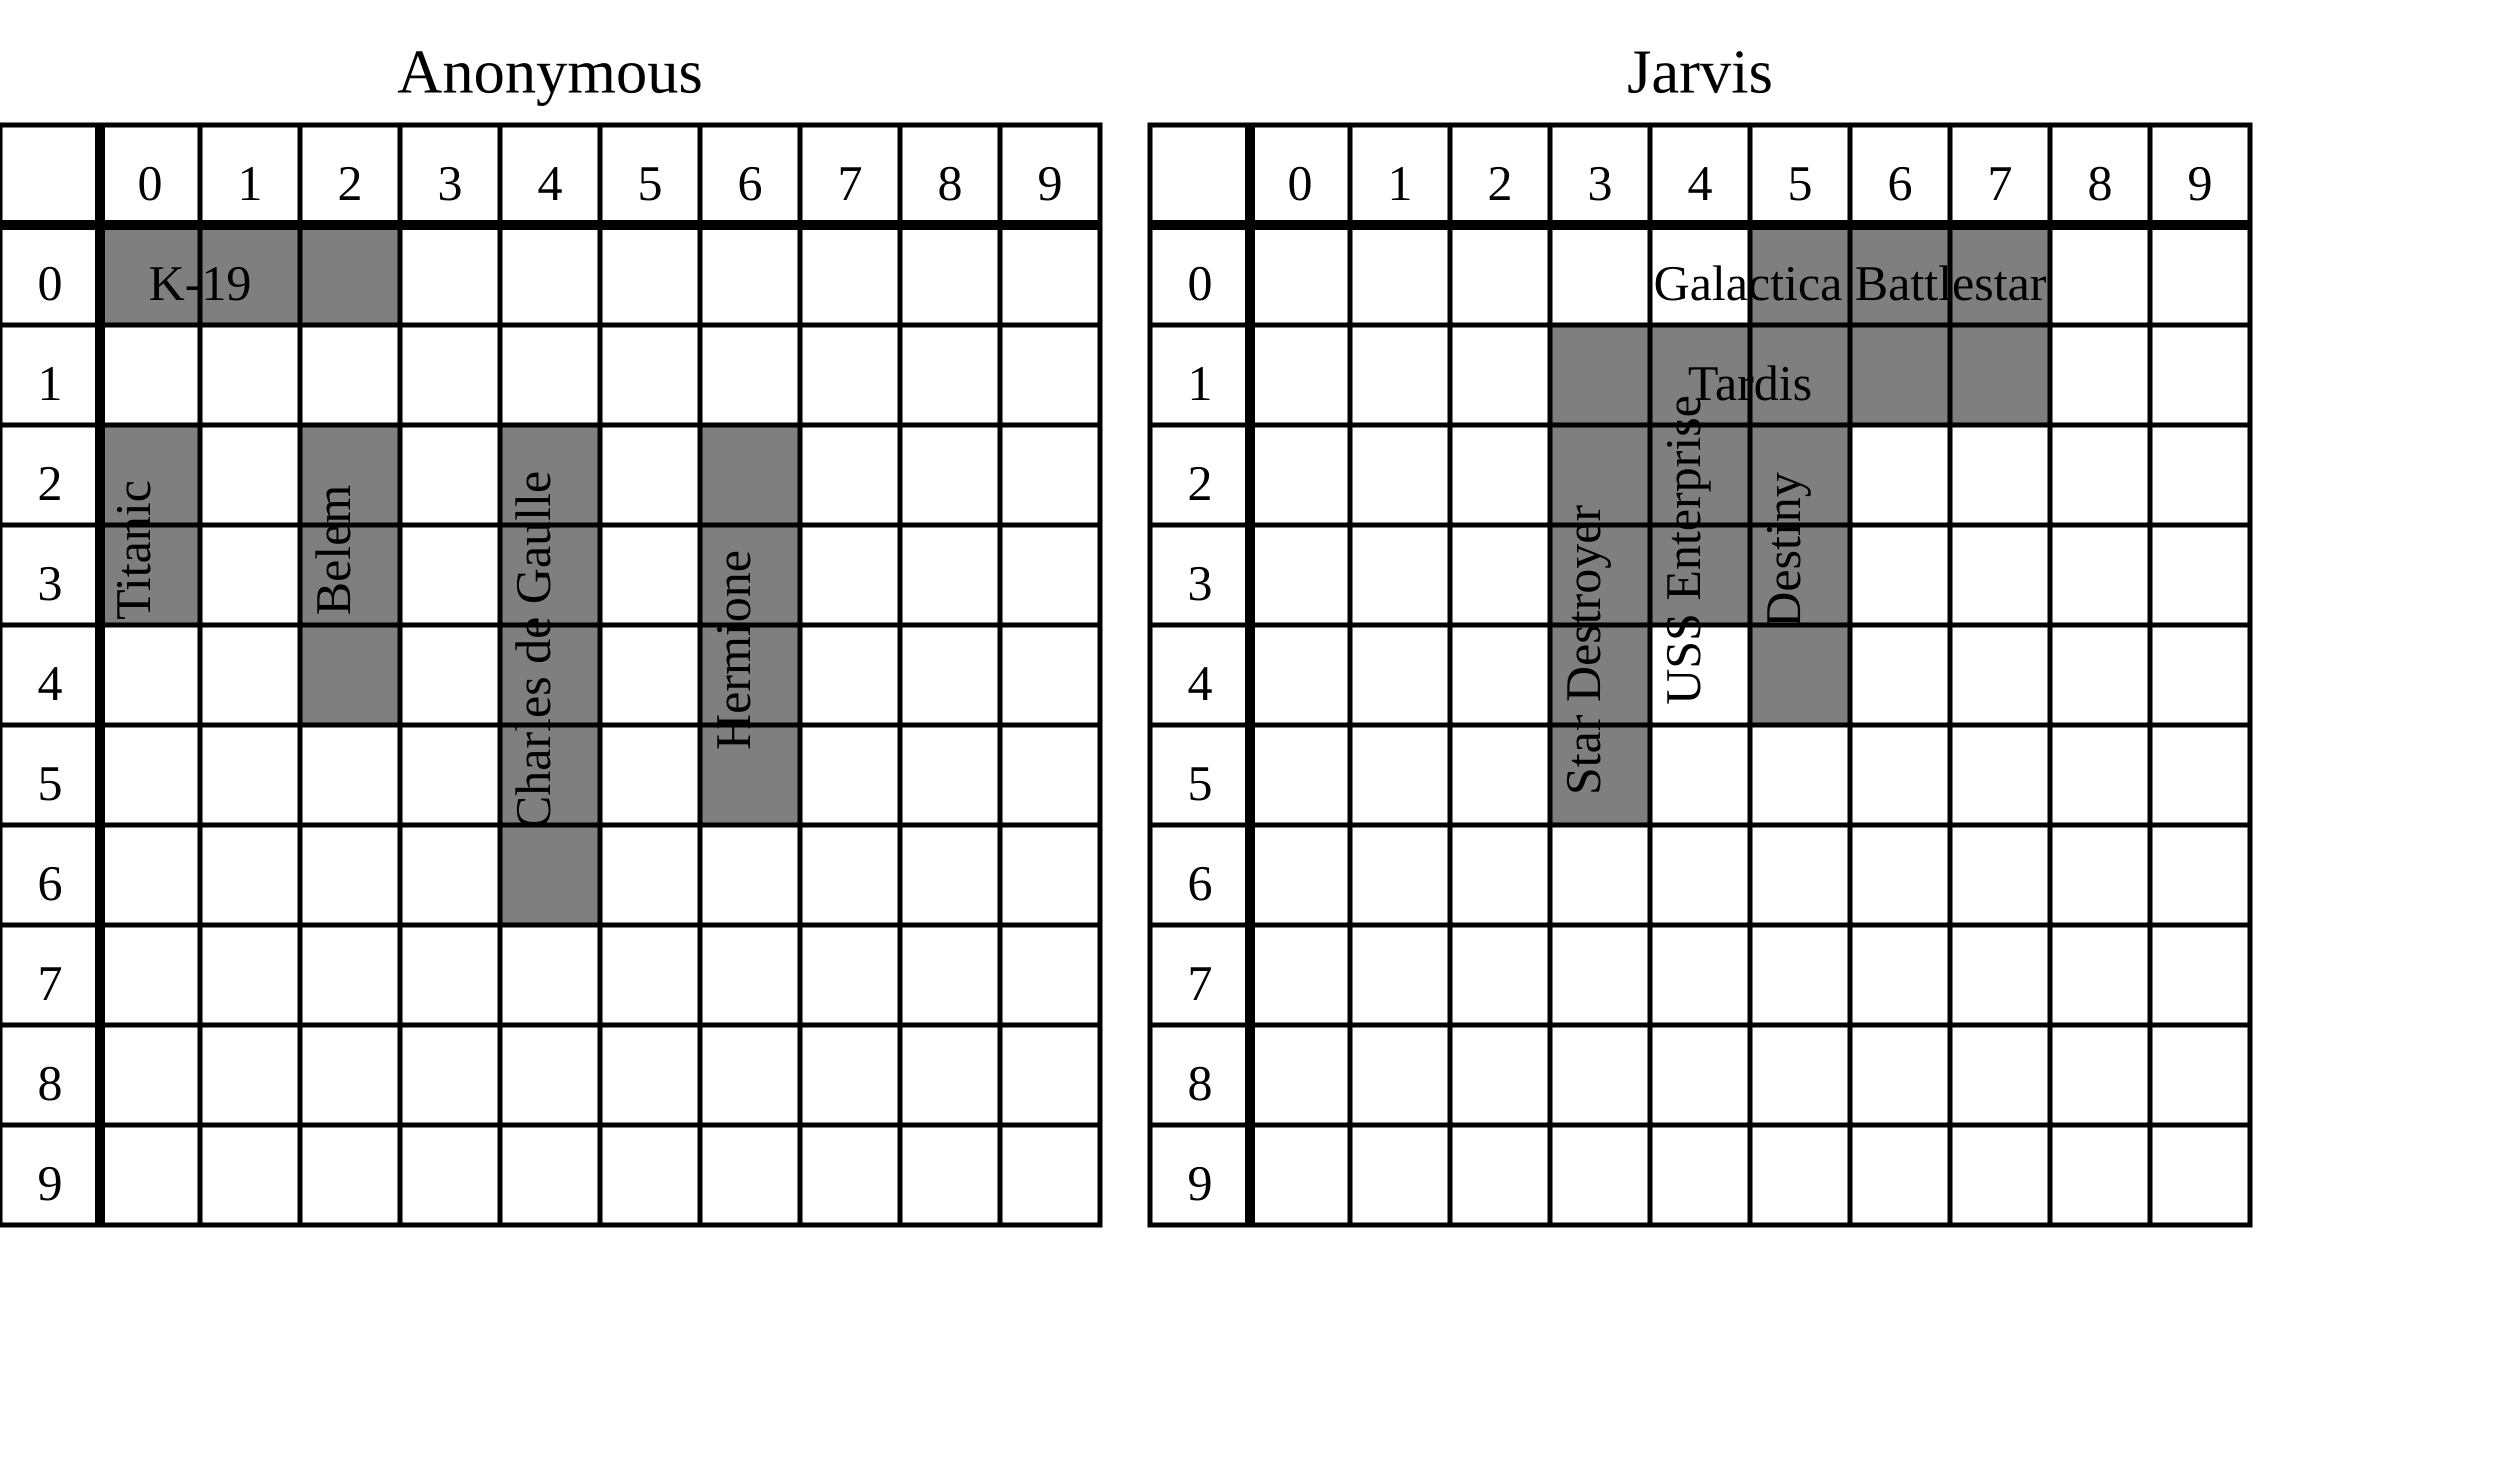
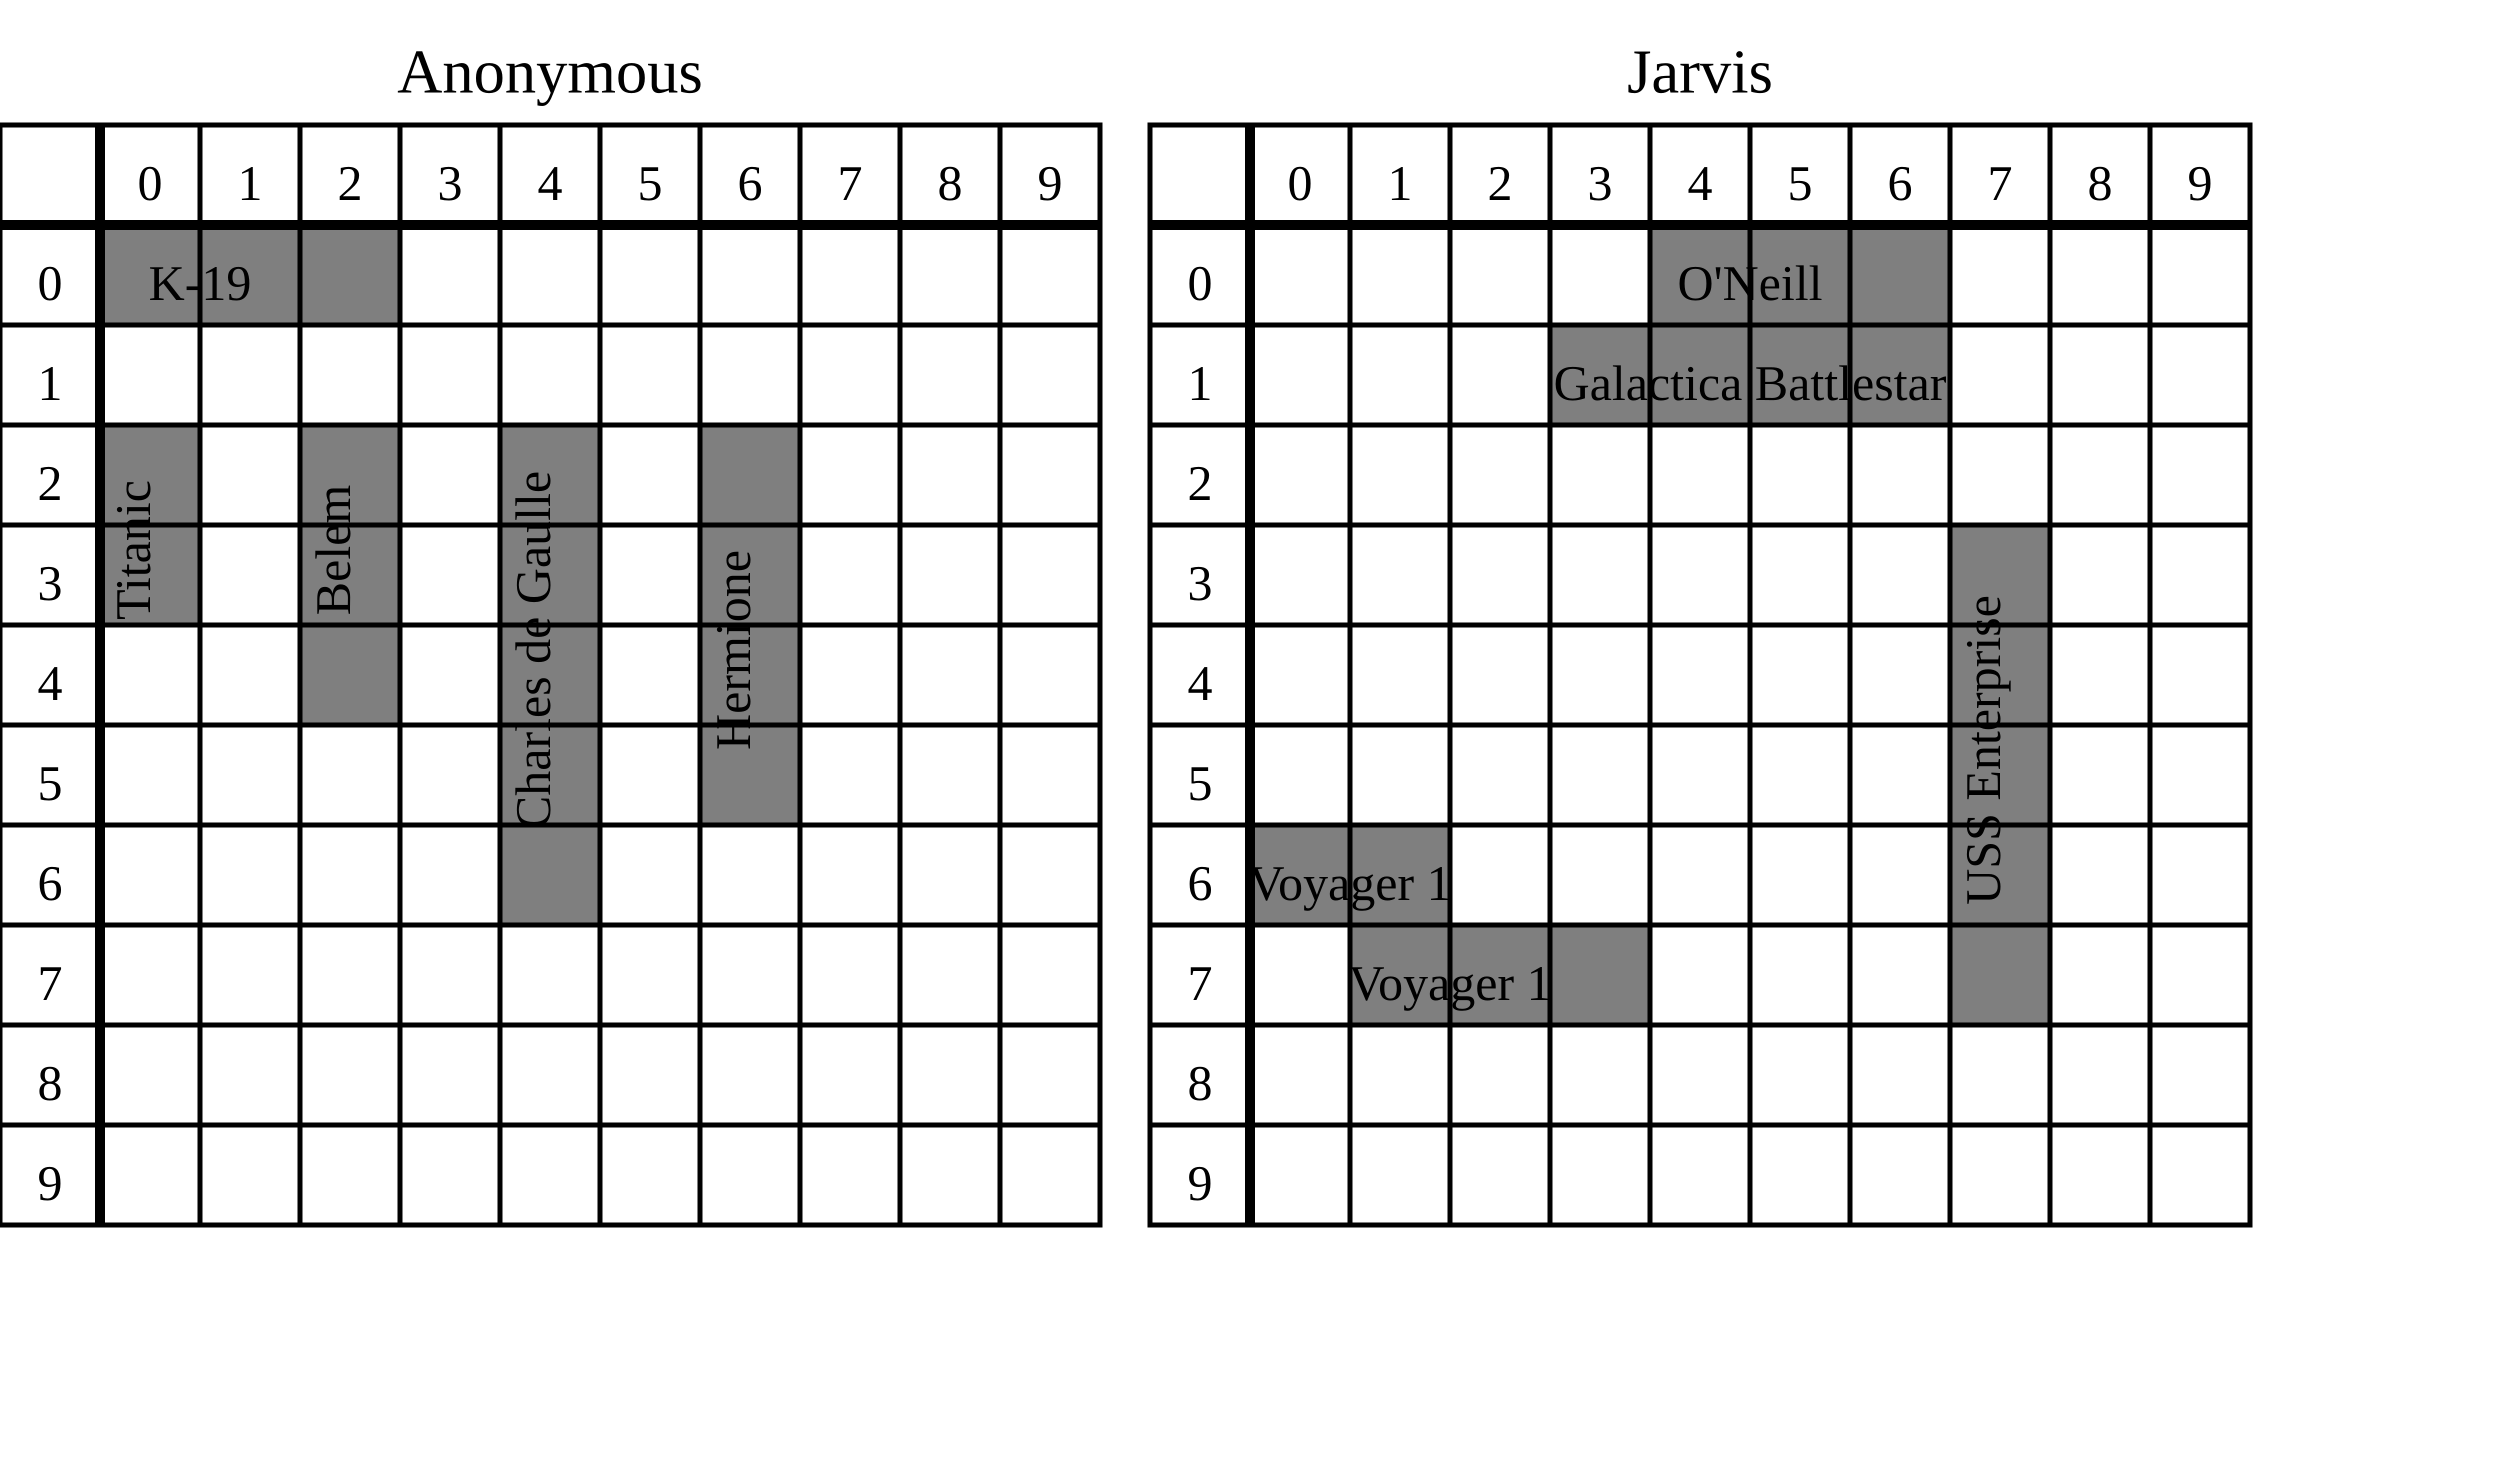
<svg xmlns="http://www.w3.org/2000/svg" version="1.1" width="1000" height="590">
  <defs>
    <symbol id="fire">
      <g transform="scale(40, 40)">
        <g transform="matrix(0.00220524,0,0,0.00220663,-0.03301685,-0.03549806)" id="g3381">
          <g id="g3">
            <linearGradient id="SVGID_1_" y2="16.456" gradientUnits="userSpaceOnUse" x2="230.93" y1="16.456" x1="229.97">
              <stop style="stop-color:#6D0000" offset="0" id="stop6" />
              <stop style="stop-color:#ED1C24" offset="1" id="stop8" />
            </linearGradient>
            <path style="fill:url(#SVGID_1_)" d="m 230.23,16.52 c 0.251,0.074 0.481,0.182 0.703,0.306 -0.321,-0.246 -0.64,-0.494 -0.962,-0.739 l 0.26,0.433 z" id="path10" />
            <linearGradient id="SVGID_2_" y2="17.204" gradientUnits="userSpaceOnUse" x2="231.92" y1="17.204" x1="230.93">
              <stop style="stop-color:#6D0000" offset="0" id="stop13" />
              <stop style="stop-color:#ED1C24" offset="1" id="stop15" />
            </linearGradient>
            <path style="fill:url(#SVGID_2_)" d="m 230.93,16.826 c 0.329,0.252 0.658,0.504 0.985,0.757 -0.3,-0.299 -0.63,-0.556 -0.99,-0.757 z" id="path17" />
            <linearGradient id="SVGID_3_" y2="243.42" gradientUnits="userSpaceOnUse" x2="468.44" y1="243.42" x1="14.975">
              <stop style="stop-color:#6D0000" offset="0" id="stop20" />
              <stop style="stop-color:#ED1C24" offset="1" id="stop22" />
            </linearGradient>
            <path style="fill:url(#SVGID_3_)" d="m 445.06,397.39 c -15.36,-0.273 -28.584,-7.196 -40.049,-16.6 -9.835,-6.95 -15.792,-17.681 -15.562,-29.751 0.822,-3.735 0.521,-7.889 3.288,-10.715 -2.205,-8.897 -3.043,-17.811 -2.047,-27.242 0.908,-4.34 2.047,-8.091 4.398,-11.682 2.091,-2.971 5.234,-3.259 8.45,-3.808 -4.513,-2.754 -7.283,-7.656 -7.341,-12.748 1.804,-8.32 9.981,-13.772 15.445,-19.844 11.279,-9.777 21.113,-20.493 24.546,-34.611 -2.625,2.307 -4.615,5.566 -7.744,7.369 -3.117,3.347 -7.759,4.659 -12.604,4.946 -3.995,-0.546 -8.683,-3.128 -9.749,-7.368 -1.976,-2.785 -1.587,-6.605 -1.212,-10.082 2.075,-5.537 5.004,-11.262 9.461,-15.459 10.757,-12.345 29.001,-12.589 43.565,-8.235 -14.781,-9.446 -35.662,-8.912 -51.527,-16.397 -6.057,-2.076 -11.682,-5.58 -16.238,-10.715 -4.297,-6.403 -5.897,-14.032 -6.316,-22.18 1.73,-14.465 9.504,-27.516 14.811,-41.159 9.577,-19.873 12.056,-43.827 10.758,-65.631 -2.118,18.272 -9.012,35.059 -21.27,48.932 l -10.281,8.581 c -9.434,7.744 -20.928,12.936 -32.984,13.555 -10.786,-0.836 -21.675,-3.273 -30.486,-9.735 -10.095,-7.874 -5.306,-22.02 -3.374,-32.39 -3.648,8.004 -10.441,18.171 -20.104,19.296 -6.345,1.831 -10.988,-4.572 -14.58,-7.773 l 0.073,-0.072 c -5.58,-6.994 -8.87,-14.782 -12.518,-22.728 -3.923,-10.239 -8.855,-19.786 -15.042,-28.901 -4.841,-6.85 -10.759,-11.903 -16.915,-16.66 1.351,1.34 2.261,3.459 3.892,4.562 6.116,9.201 7.904,20.046 7.082,31.525 -2.004,11.984 -8.191,23.088 -18.2,31.583 -5.58,3.446 -11.204,9.186 -18.357,8.234 -4.658,0.13 -8.091,-3.576 -11.105,-7.196 l -0.418,0.101 c -3.375,-5.999 -6.144,-12.257 -7.312,-18.948 -1.226,-4.226 -0.937,-8.827 -2.74,-12.634 0.477,5.855 0.606,11.551 -0.101,17.407 -0.332,9.763 -4.211,20.925 -14.624,24.516 -10.67,3.158 -19.468,-1.946 -26.997,-8.495 0.159,-0.865 -0.764,-0.432 -1.11,-0.922 -2.48,-2.611 -5.986,-4.024 -8.811,-6.447 -1.01,0.346 -0.938,-1.615 -1.789,-0.418 l -0.346,-1.009 c -0.086,0.086 -0.246,0.245 -0.419,0.245 -0.173,-0.331 -0.677,-0.504 -0.258,-0.75 l -1.616,-0.765 c -1.975,-1.917 -4.96,-3.519 -7.687,-4.514 -6.676,-5.018 -15.185,-7.312 -22.67,-9.792 0,0.174 0.087,0.26 -0.086,0.433 -0.506,0.173 -0.606,-0.417 -0.866,-0.677 -18.546,-5.264 -40.798,-5.727 -59.689,-0.707 -1.688,0.52 -2.958,1.644 -4.816,1.832 -4.226,2.077 -8.812,3.129 -12.332,6.734 15.071,-5.235 32.853,-9.143 49.192,-4.37 4.947,1.816 9.965,2.884 14.581,5.394 7.254,4.745 16.05,11.046 21.56,18.979 6.735,10.44 12.099,21.604 14.176,34.063 1.631,10.86 1.919,22.916 -0.619,33.386 -1.976,14.522 -16.585,23.405 -28.872,27.357 1.644,1.919 3.432,2.684 4.729,4.789 6.533,8.437 2.134,20.45 -1.773,28.712 -3.952,4.542 -7.802,9.173 -13.051,11.927 -19.511,10.456 -43.178,11.437 -65.488,14.796 22.829,-0.635 47.533,-1.803 66.67,11.09 4.961,3.188 10.009,7.284 13.109,12.187 2.51,5.493 3.173,12.706 -1.283,17.407 -7.528,3.734 -16.397,-0.261 -22.035,-5.293 1.398,4.903 4.585,9.043 8.68,12.387 1.731,2.02 4.789,1.832 5.985,3.852 8.335,2.654 16.383,8.683 22.974,14.969 5.35,7.097 8.653,15.389 7.125,24.301 0.13,5.364 -2.365,10.312 -5.135,14.666 -10.052,14.854 -18.56,29.377 -22.814,46.566 -0.418,0.765 -0.073,1.774 -0.923,2.309 -0.058,1.601 -0.13,3.733 -1.039,5.017 0.52,1.517 -0.317,2.728 -0.49,4.415 -1.284,7.153 -0.361,14.94 0.721,22.236 0.62,2.799 0.39,3.908 1.514,6.69 0.519,1.358 0.044,3.059 1.053,3.896 0.792,2.797 1.759,5.581 2.221,8.393 1.182,0.663 0.692,2.523 2.062,3.029 -0.158,2.204 2.307,3.805 3.013,5.146 -2.004,-5.321 -2.913,-11.436 -4.167,-17.52 -0.116,-12.231 1.471,-24.302 8.004,-34.555 1.888,-6.044 7.975,-10.354 11.739,-15.057 12.214,-10.211 26.434,-15.285 42.038,-16.786 10.514,-1.443 19.469,2.451 27.328,8.335 11.451,7.86 14.219,21.504 13.413,34.844 l 2.682,-4.774 c 5.437,-7.786 12.734,-16.269 22.858,-14.061 4.024,2.421 6.865,6.547 9.013,10.354 8.322,18.431 10.211,38.434 12.88,58.71 -0.795,-11.19 -0.045,-22.411 0.519,-33.963 1.441,-8.682 1.441,-18.086 5.781,-25.438 2.353,-2.409 3.938,-6.75 7.831,-7.108 -0.519,-1.371 -0.2,-3.232 0.476,-4.604 2.006,-3.59 6.216,-5.651 10.124,-6.546 1.947,0.231 4.312,-0.303 6.115,0.793 1.846,-0.706 3.071,0.981 4.86,1.227 4.341,2.25 9.635,5.25 12.734,8.954 0.027,-5.002 3.129,-8.854 5.394,-12.689 8.062,-9.418 20.507,-12.331 31.973,-13.211 8.22,-1.513 16.136,1.197 23.967,3.333 17.047,7.483 31.944,20.751 51.325,22.61 2.38,-0.546 4.441,1.833 6.966,1.125 8.682,0.938 14.191,0.133 22.585,-0.892 2.278,-0.795 4.916,-0.217 6.777,-1.256 l 0,0.173 c 4.24,-0.389 8.653,-1.616 12.791,-2.928 5.324,-2.178 12.102,-4.269 16.052,-7.629 -6.72,4.48 -15.3,4.99 -23.36,6.17 z M 403.04,197.8 c -0.174,0.159 -0.289,0.39 -0.448,0.562 -0.216,0.216 -0.461,0.361 -0.662,0.592 l 1.11,-1.15 z M 136.37,101.89 c 1.586,1.024 2.885,1.875 2.9,1.875 -1.198,-0.245 -2.221,-0.821 -3.303,-1.312 0.2,-0.27 0.2,-0.28 0.4,-0.56 z m -26.65,81.01 c 0,0 -0.865,-0.952 -0.951,-1.066 -0.203,-0.261 -0.26,-0.592 -0.461,-0.836 l 1.41,1.91 z m 265.77,154.74 c -1.152,3.201 -1.614,6.145 -1.889,8.162 l -0.258,1.731 -0.34,2.11 c 0,0 -0.043,1.759 -0.043,2.091 0,8.566 2.134,16.758 6.086,24.07 -0.75,-0.434 -1.456,-0.81 -2.235,-1.255 l -18.229,-9.62 -0.577,-0.332 -4.196,-1.167 c -7.773,-2.191 -17.45,-4.874 -28.31,-3 -18.402,1.614 -31.957,7.558 -41.36,18.127 -0.446,-0.143 -0.533,-0.173 -1.038,-0.331 -0.145,-0.015 -1.904,-0.158 -2.769,-0.23 -2.618,-0.634 -10.508,-2.542 -11.894,-2.786 l -2.73,-0.229 -2.48,0.562 c -9.403,2.135 -16.814,7.325 -20.854,14.609 l -0.199,0.345 -0.176,0.362 c -0.259,0.532 -0.171,1.125 -0.387,1.671 -1.025,0.98 -1.977,1.903 -2.698,2.812 -2.566,-3.302 -5.797,-6.646 -10.108,-9.242 l -2.351,-1.427 -2.669,-0.577 c -7.354,-1.602 -13.744,-0.521 -19.166,1.859 -3.878,-6.993 -8.912,-11.812 -13.642,-15.114 -12.489,-9.258 -25.57,-13.079 -38.895,-11.319 -11.624,1.14 -22.194,4.21 -31.87,8.768 1.542,-2.437 3.056,-4.846 4.772,-7.384 3.072,-4.816 6.851,-12.085 7.456,-20.823 l 0,0.129 c 0.015,-0.072 0,-0.146 0.015,-0.216 0.058,-0.736 0.231,-1.399 0.231,-2.15 0,-0.144 0,-0.288 -0.014,-0.417 0.158,-1.472 0.389,-2.928 0.389,-4.413 0,-10.153 -3.678,-20.334 -10.803,-29.81 l -0.807,-1.066 -0.981,-0.938 c -3.706,-3.548 -7.412,-6.202 -11.12,-8.869 2.309,-4.27 3.896,-8.897 3.896,-13.975 0,-5.033 -1.154,-10.282 -3.506,-15.416 l -0.446,-1.009 -0.606,-0.952 c -3.908,-6.173 -9.922,-11.899 -17.565,-16.845 5.985,-3.923 10.686,-8.74 14.305,-12.908 l 2.006,-2.336 0.979,-2.033 c 4.442,-9.389 6.663,-17.926 6.663,-25.569 0,-2.928 -0.621,-5.61 -1.284,-8.278 12.099,-8.062 20.117,-19.021 21.906,-31.64 1.456,-6.605 2.09,-13.311 2.09,-19.612 0,-7.053 -0.677,-13.586 -1.484,-18.907 -0.837,-5.062 -2.278,-10.065 -4.067,-15.1 1.414,-1.975 1.587,-2.234 3.158,-4.47 6.98,5.624 20.912,14.696 39.314,9.258 l 0.691,-0.23 c 5.278,-1.817 9.62,-5.177 13.455,-9.128 3.846,3.254 8.976,6.293 15.793,6.689 -0.164,-0.012 -0.325,-0.018 -0.493,-0.042 0,0 0.793,0.044 1.528,0.088 -0.351,-0.006 -0.693,-0.026 -1.036,-0.045 0.414,0.03 0.821,0.042 1.224,0.074 0.173,0 0.304,0.029 0.447,0.029 10.889,0.605 19.124,-5.148 24.156,-8.726 l 2.899,-1.99 1.326,-0.88 0.634,-0.548 c 7.109,-6.028 12.648,-13.166 16.774,-21.026 3.012,6.432 6.286,12.936 11.419,19.354 l 1.099,1.399 2.089,2.033 c 4.082,4.067 13.528,13.209 27.156,10.196 0.647,-0.087 1.255,-0.404 1.903,-0.534 1.976,3.866 4.674,7.586 8.868,10.859 10.125,7.428 22.859,11.638 38.953,12.879 l 1.054,0.071 1.053,-0.057 c 10.035,-0.506 19.902,-3.548 29.245,-8.552 -3.315,7.888 -6.359,16.498 -7.484,25.857 l -0.172,1.399 0.071,1.414 c 0.635,12.345 3.605,22.324 9.1,30.501 l 0.62,0.922 0.736,0.837 c 6.1,6.893 13.757,11.926 22.642,15.099 0.1,0.043 0.216,0.073 0.316,0.116 -0.015,0 -0.015,0.015 -0.015,0.029 0.086,0.03 0.174,0.101 0.274,0.129 0,0 -0.216,-0.087 -0.288,-0.115 -4.514,4.989 -8.351,10.989 -11.276,18.819 l -0.737,1.948 -0.217,2.047 c -0.187,1.615 -0.417,3.706 -0.417,6.072 0,3.316 0.895,7.167 2.566,11.045 1.716,5.48 5.062,9.807 9.273,12.865 -0.043,0.043 -4.428,4.413 -4.428,4.413 -5.494,5.264 -13.037,12.46 -15.415,23.535 l -0.392,1.773 0.029,1.816 c 0.015,2.785 0.447,5.51 1.196,8.15 -3.704,5.939 -5.363,11.723 -6.372,16.627 l -0.158,0.777 -0.089,0.794 c -0.345,3.217 -0.519,6.433 -0.519,9.648 0.01,5.49 0.69,11.06 1.71,16.67 z m 19.07,55.9 c 0.231,0.187 0.463,0.302 0.692,0.49 0.087,0.058 0.145,0.159 0.245,0.216 l -0.94,-0.71 z" id="path24" />
          </g>
          <g id="g26">
            <radialGradient id="SVGID_4_" gradientUnits="userSpaceOnUse" cy="16.456" cx="230.45" r="0.429">
              <stop style="stop-color:#FFF200" offset="0" id="stop29" />
              <stop style="stop-color:#F26822" offset="1" id="stop31" />
            </radialGradient>
            <path style="fill:url(#SVGID_4_)" d="m 230.23,16.52 c 0.251,0.074 0.481,0.182 0.703,0.306 -0.321,-0.246 -0.64,-0.494 -0.962,-0.739 l 0.26,0.433 z" id="path33" />
            <radialGradient id="SVGID_5_" gradientUnits="userSpaceOnUse" cy="17.204" cx="231.42" r="0.44">
              <stop style="stop-color:#FFF200" offset="0" id="stop36" />
              <stop style="stop-color:#F26822" offset="1" id="stop38" />
            </radialGradient>
            <path style="fill:url(#SVGID_5_)" d="m 230.93,16.826 c 0.329,0.252 0.658,0.504 0.985,0.757 -0.3,-0.299 -0.63,-0.556 -0.99,-0.757 z" id="path40" />
            <radialGradient id="SVGID_6_" gradientUnits="userSpaceOnUse" cy="236.07" cx="247.08" r="157.62">
              <stop style="stop-color:#FFF200" offset="0" id="stop43" />
              <stop style="stop-color:#F26822" offset="1" id="stop45" />
            </radialGradient>
            <path style="fill:url(#SVGID_6_)" d="m 403.04,197.8 c -0.174,0.159 -0.289,0.39 -0.448,0.562 -0.216,0.216 -0.461,0.361 -0.662,0.592 l 1.11,-1.15 z M 136.37,101.89 c 1.586,1.024 2.885,1.875 2.9,1.875 -1.198,-0.245 -2.221,-0.821 -3.303,-1.312 0.2,-0.27 0.2,-0.28 0.4,-0.56 z m -26.65,81.01 c 0,0 -0.865,-0.952 -0.951,-1.066 -0.203,-0.261 -0.26,-0.592 -0.461,-0.836 l 1.41,1.91 z m 265.77,154.74 c -1.152,3.201 -1.614,6.145 -1.889,8.162 l -0.258,1.731 -0.34,2.11 c 0,0 -0.043,1.759 -0.043,2.091 0,8.566 2.134,16.758 6.086,24.07 -0.75,-0.434 -1.456,-0.81 -2.235,-1.255 l -18.229,-9.62 -0.577,-0.332 -4.196,-1.167 c -7.773,-2.191 -17.45,-4.874 -28.31,-3 -18.402,1.614 -31.957,7.558 -41.36,18.127 -0.446,-0.143 -0.533,-0.173 -1.038,-0.331 -0.145,-0.015 -1.904,-0.158 -2.769,-0.23 -2.618,-0.634 -10.508,-2.542 -11.894,-2.786 l -2.73,-0.229 -2.48,0.562 c -9.403,2.135 -16.814,7.325 -20.854,14.609 l -0.199,0.345 -0.176,0.362 c -0.259,0.532 -0.171,1.125 -0.387,1.671 -1.025,0.98 -1.977,1.903 -2.698,2.812 -2.566,-3.302 -5.797,-6.646 -10.108,-9.242 l -2.351,-1.427 -2.669,-0.577 c -7.354,-1.602 -13.744,-0.521 -19.166,1.859 -3.878,-6.993 -8.912,-11.812 -13.642,-15.114 -12.489,-9.258 -25.57,-13.079 -38.895,-11.319 -11.624,1.14 -22.194,4.21 -31.87,8.768 1.542,-2.437 3.056,-4.846 4.772,-7.384 3.072,-4.816 6.851,-12.085 7.456,-20.823 l 0,0.129 c 0.015,-0.072 0,-0.146 0.015,-0.216 0.058,-0.736 0.231,-1.399 0.231,-2.15 0,-0.144 0,-0.288 -0.014,-0.417 0.158,-1.472 0.389,-2.928 0.389,-4.413 0,-10.153 -3.678,-20.334 -10.803,-29.81 l -0.807,-1.066 -0.981,-0.938 c -3.706,-3.548 -7.412,-6.202 -11.12,-8.869 2.309,-4.27 3.896,-8.897 3.896,-13.975 0,-5.033 -1.154,-10.282 -3.506,-15.416 l -0.446,-1.009 -0.606,-0.952 c -3.908,-6.173 -9.922,-11.899 -17.565,-16.845 5.985,-3.923 10.686,-8.74 14.305,-12.908 l 2.006,-2.336 0.979,-2.033 c 4.442,-9.389 6.663,-17.926 6.663,-25.569 0,-2.928 -0.621,-5.61 -1.284,-8.278 12.099,-8.062 20.117,-19.021 21.906,-31.64 1.456,-6.605 2.09,-13.311 2.09,-19.612 0,-7.053 -0.677,-13.586 -1.484,-18.907 -0.837,-5.062 -2.278,-10.065 -4.067,-15.1 1.414,-1.975 1.587,-2.234 3.158,-4.47 6.98,5.624 20.912,14.696 39.314,9.258 l 0.691,-0.23 c 5.278,-1.817 9.62,-5.177 13.455,-9.128 3.846,3.254 8.976,6.293 15.793,6.689 -0.164,-0.012 -0.325,-0.018 -0.493,-0.042 0,0 0.793,0.044 1.528,0.088 -0.351,-0.006 -0.693,-0.026 -1.036,-0.045 0.414,0.03 0.821,0.042 1.224,0.074 0.173,0 0.304,0.029 0.447,0.029 10.889,0.605 19.124,-5.148 24.156,-8.726 l 2.899,-1.99 1.326,-0.88 0.634,-0.548 c 7.109,-6.028 12.648,-13.166 16.774,-21.026 3.012,6.432 6.286,12.936 11.419,19.354 l 1.099,1.399 2.089,2.033 c 4.082,4.067 13.528,13.209 27.156,10.196 0.647,-0.087 1.255,-0.404 1.903,-0.534 1.976,3.866 4.674,7.586 8.868,10.859 10.125,7.428 22.859,11.638 38.953,12.879 l 1.054,0.071 1.053,-0.057 c 10.035,-0.506 19.902,-3.548 29.245,-8.552 -3.315,7.888 -6.359,16.498 -7.484,25.857 l -0.172,1.399 0.071,1.414 c 0.635,12.345 3.605,22.324 9.1,30.501 l 0.62,0.922 0.736,0.837 c 6.1,6.893 13.757,11.926 22.642,15.099 0.1,0.043 0.216,0.073 0.316,0.116 -0.015,0 -0.015,0.015 -0.015,0.029 0.086,0.03 0.174,0.101 0.274,0.129 0,0 -0.216,-0.087 -0.288,-0.115 -4.514,4.989 -8.351,10.989 -11.276,18.819 l -0.737,1.948 -0.217,2.047 c -0.187,1.615 -0.417,3.706 -0.417,6.072 0,3.316 0.895,7.167 2.566,11.045 1.716,5.48 5.062,9.807 9.273,12.865 -0.043,0.043 -4.428,4.413 -4.428,4.413 -5.494,5.264 -13.037,12.46 -15.415,23.535 l -0.392,1.773 0.029,1.816 c 0.015,2.785 0.447,5.51 1.196,8.15 -3.704,5.939 -5.363,11.723 -6.372,16.627 l -0.158,0.777 -0.089,0.794 c -0.345,3.217 -0.519,6.433 -0.519,9.648 0.01,5.49 0.69,11.06 1.71,16.67 z m 19.07,55.9 c 0.231,0.187 0.463,0.302 0.692,0.49 0.087,0.058 0.145,0.159 0.245,0.216 l -0.94,-0.71 z" id="path47" />
          </g>
        </g>
      </g>
    </symbol>
    <symbol id="missed">
      <g transform="scale(40, 40)">
        <g>
          <circle r="0.049" cy="0.5" cx="0.5" id="path3430" style="opacity:1;fill:#001560;fill-opacity:1;stroke:none;stroke-width:0.6;stroke-miterlimit:4;stroke-dasharray:none;stroke-opacity:1" />
          <circle r="0.129" cy="0.5" cx="0.5" id="path3430-2" style="opacity:0.8;fill:none;fill-opacity:1;stroke:#001560;stroke-width:0.038;stroke-miterlimit:4;stroke-dasharray:none;stroke-opacity:1" />
          <circle r="0.248" cy="0.5" cx="0.5" id="path3430-2-7" style="opacity:0.65;fill:none;fill-opacity:1;stroke:#001560;stroke-width:0.043;stroke-miterlimit:4;stroke-dasharray:none;stroke-opacity:1" />
          <circle r="0.403" cy="0.5" cx="0.5" id="path3430-2-7-4" style="opacity:0.5;fill:none;fill-opacity:1;stroke:#001560;stroke-width:0.07;stroke-miterlimit:4;stroke-dasharray:none;stroke-opacity:1" />
        </g>
      </g>
    </symbol>
  </defs>
  <text x="220" y="25" transform="translate(0, 12) " alignment-baseline="central" fill="" text-anchor="middle" font-size="25">Anonymous</text>
  <text x="680" y="25" transform="translate(0, 12) " alignment-baseline="central" fill="" text-anchor="middle" font-size="25">Jarvis</text>
  <g transform="translate(0, 50)">
    <g>
      <rect x="0" y="0" width="440" height="440" style="fill:rgb(255,255,255);stroke-width:2;stroke:rgb(0,0,0)" />
      <line x1="40" y1="0" x2="40" y2="440" style="stroke:rgb(0,0,0);stroke-width:4" />
      <line x1="0" y1="40" x2="440" y2="40" style="stroke:rgb(0,0,0);stroke-width:4" />
      <line x1="80" y1="0" x2="80" y2="440" style="stroke:rgb(0,0,0);stroke-width:2" />
      <line x1="120" y1="0" x2="120" y2="440" style="stroke:rgb(0,0,0);stroke-width:2" />
      <line x1="160" y1="0" x2="160" y2="440" style="stroke:rgb(0,0,0);stroke-width:2" />
      <line x1="200" y1="0" x2="200" y2="440" style="stroke:rgb(0,0,0);stroke-width:2" />
      <line x1="240" y1="0" x2="240" y2="440" style="stroke:rgb(0,0,0);stroke-width:2" />
      <line x1="280" y1="0" x2="280" y2="440" style="stroke:rgb(0,0,0);stroke-width:2" />
      <line x1="320" y1="0" x2="320" y2="440" style="stroke:rgb(0,0,0);stroke-width:2" />
      <line x1="360" y1="0" x2="360" y2="440" style="stroke:rgb(0,0,0);stroke-width:2" />
      <line x1="400" y1="0" x2="400" y2="440" style="stroke:rgb(0,0,0);stroke-width:2" />
      <line x1="0" y1="80" x2="440" y2="80" style="stroke:rgb(0,0,0);stroke-width:2" />
      <line x1="0" y1="120" x2="440" y2="120" style="stroke:rgb(0,0,0);stroke-width:2" />
      <line x1="0" y1="160" x2="440" y2="160" style="stroke:rgb(0,0,0);stroke-width:2" />
      <line x1="0" y1="200" x2="440" y2="200" style="stroke:rgb(0,0,0);stroke-width:2" />
      <line x1="0" y1="240" x2="440" y2="240" style="stroke:rgb(0,0,0);stroke-width:2" />
      <line x1="0" y1="280" x2="440" y2="280" style="stroke:rgb(0,0,0);stroke-width:2" />
      <line x1="0" y1="320" x2="440" y2="320" style="stroke:rgb(0,0,0);stroke-width:2" />
      <line x1="0" y1="360" x2="440" y2="360" style="stroke:rgb(0,0,0);stroke-width:2" />
      <line x1="0" y1="400" x2="440" y2="400" style="stroke:rgb(0,0,0);stroke-width:2" />
      <text x="60" y="20" transform="translate(0, 10) " alignment-baseline="central" fill="" text-anchor="middle" font-size="20">0</text>
      <text x="100" y="20" transform="translate(0, 10) " alignment-baseline="central" fill="" text-anchor="middle" font-size="20">1</text>
      <text x="140" y="20" transform="translate(0, 10) " alignment-baseline="central" fill="" text-anchor="middle" font-size="20">2</text>
      <text x="180" y="20" transform="translate(0, 10) " alignment-baseline="central" fill="" text-anchor="middle" font-size="20">3</text>
      <text x="220" y="20" transform="translate(0, 10) " alignment-baseline="central" fill="" text-anchor="middle" font-size="20">4</text>
      <text x="260" y="20" transform="translate(0, 10) " alignment-baseline="central" fill="" text-anchor="middle" font-size="20">5</text>
      <text x="300" y="20" transform="translate(0, 10) " alignment-baseline="central" fill="" text-anchor="middle" font-size="20">6</text>
      <text x="340" y="20" transform="translate(0, 10) " alignment-baseline="central" fill="" text-anchor="middle" font-size="20">7</text>
      <text x="380" y="20" transform="translate(0, 10) " alignment-baseline="central" fill="" text-anchor="middle" font-size="20">8</text>
      <text x="420" y="20" transform="translate(0, 10) " alignment-baseline="central" fill="" text-anchor="middle" font-size="20">9</text>
      <text x="20" y="60" transform="translate(0, 10) " alignment-baseline="central" fill="" text-anchor="middle" font-size="20">0</text>
      <text x="20" y="100" transform="translate(0, 10) " alignment-baseline="central" fill="" text-anchor="middle" font-size="20">1</text>
      <text x="20" y="140" transform="translate(0, 10) " alignment-baseline="central" fill="" text-anchor="middle" font-size="20">2</text>
      <text x="20" y="180" transform="translate(0, 10) " alignment-baseline="central" fill="" text-anchor="middle" font-size="20">3</text>
      <text x="20" y="220" transform="translate(0, 10) " alignment-baseline="central" fill="" text-anchor="middle" font-size="20">4</text>
      <text x="20" y="260" transform="translate(0, 10) " alignment-baseline="central" fill="" text-anchor="middle" font-size="20">5</text>
      <text x="20" y="300" transform="translate(0, 10) " alignment-baseline="central" fill="" text-anchor="middle" font-size="20">6</text>
      <text x="20" y="340" transform="translate(0, 10) " alignment-baseline="central" fill="" text-anchor="middle" font-size="20">7</text>
      <text x="20" y="380" transform="translate(0, 10) " alignment-baseline="central" fill="" text-anchor="middle" font-size="20">8</text>
      <text x="20" y="420" transform="translate(0, 10) " alignment-baseline="central" fill="" text-anchor="middle" font-size="20">9</text>
    </g>
    <rect x="280" y="120" width="40" height="160" style="fill:rgb(0, 0, 0);fill-opacity:0.5;" />
    <text x="300" y="200" transform="translate(0, 10) rotate(-90, 300, 200)" alignment-baseline="central" fill="" text-anchor="middle" font-size="20">Hermione</text>
    <rect x="40" y="40" width="120" height="40" style="fill:rgb(0, 0, 0);fill-opacity:0.5;" />
    <text x="80" y="60" transform="translate(0, 10) " alignment-baseline="central" fill="" text-anchor="middle" font-size="20">K-19</text>
    <rect x="40" y="120" width="40" height="80" style="fill:rgb(0, 0, 0);fill-opacity:0.5;" />
    <text x="60" y="160" transform="translate(0, 10) rotate(-90, 60, 160)" alignment-baseline="central" fill="" text-anchor="middle" font-size="20">Titanic</text>
    <rect x="120" y="120" width="40" height="120" style="fill:rgb(0, 0, 0);fill-opacity:0.5;" />
    <text x="140" y="160" transform="translate(0, 10) rotate(-90, 140, 160)" alignment-baseline="central" fill="" text-anchor="middle" font-size="20">Belem</text>
    <rect x="200" y="120" width="40" height="200" style="fill:rgb(0, 0, 0);fill-opacity:0.5;" />
    <text x="220" y="200" transform="translate(0, 10) rotate(-90, 220, 200)" alignment-baseline="central" fill="" text-anchor="middle" font-size="20">Charles de Gaulle</text>
  </g>
  <g transform="translate(460, 50)">
    <g>
      <rect x="0" y="0" width="440" height="440" style="fill:rgb(255,255,255);stroke-width:2;stroke:rgb(0,0,0)" />
      <line x1="40" y1="0" x2="40" y2="440" style="stroke:rgb(0,0,0);stroke-width:4" />
      <line x1="0" y1="40" x2="440" y2="40" style="stroke:rgb(0,0,0);stroke-width:4" />
      <line x1="80" y1="0" x2="80" y2="440" style="stroke:rgb(0,0,0);stroke-width:2" />
      <line x1="120" y1="0" x2="120" y2="440" style="stroke:rgb(0,0,0);stroke-width:2" />
      <line x1="160" y1="0" x2="160" y2="440" style="stroke:rgb(0,0,0);stroke-width:2" />
      <line x1="200" y1="0" x2="200" y2="440" style="stroke:rgb(0,0,0);stroke-width:2" />
      <line x1="240" y1="0" x2="240" y2="440" style="stroke:rgb(0,0,0);stroke-width:2" />
      <line x1="280" y1="0" x2="280" y2="440" style="stroke:rgb(0,0,0);stroke-width:2" />
      <line x1="320" y1="0" x2="320" y2="440" style="stroke:rgb(0,0,0);stroke-width:2" />
      <line x1="360" y1="0" x2="360" y2="440" style="stroke:rgb(0,0,0);stroke-width:2" />
      <line x1="400" y1="0" x2="400" y2="440" style="stroke:rgb(0,0,0);stroke-width:2" />
      <line x1="0" y1="80" x2="440" y2="80" style="stroke:rgb(0,0,0);stroke-width:2" />
      <line x1="0" y1="120" x2="440" y2="120" style="stroke:rgb(0,0,0);stroke-width:2" />
      <line x1="0" y1="160" x2="440" y2="160" style="stroke:rgb(0,0,0);stroke-width:2" />
      <line x1="0" y1="200" x2="440" y2="200" style="stroke:rgb(0,0,0);stroke-width:2" />
      <line x1="0" y1="240" x2="440" y2="240" style="stroke:rgb(0,0,0);stroke-width:2" />
      <line x1="0" y1="280" x2="440" y2="280" style="stroke:rgb(0,0,0);stroke-width:2" />
      <line x1="0" y1="320" x2="440" y2="320" style="stroke:rgb(0,0,0);stroke-width:2" />
      <line x1="0" y1="360" x2="440" y2="360" style="stroke:rgb(0,0,0);stroke-width:2" />
      <line x1="0" y1="400" x2="440" y2="400" style="stroke:rgb(0,0,0);stroke-width:2" />
      <text x="60" y="20" transform="translate(0, 10) " alignment-baseline="central" fill="" text-anchor="middle" font-size="20">0</text>
      <text x="100" y="20" transform="translate(0, 10) " alignment-baseline="central" fill="" text-anchor="middle" font-size="20">1</text>
      <text x="140" y="20" transform="translate(0, 10) " alignment-baseline="central" fill="" text-anchor="middle" font-size="20">2</text>
      <text x="180" y="20" transform="translate(0, 10) " alignment-baseline="central" fill="" text-anchor="middle" font-size="20">3</text>
      <text x="220" y="20" transform="translate(0, 10) " alignment-baseline="central" fill="" text-anchor="middle" font-size="20">4</text>
      <text x="260" y="20" transform="translate(0, 10) " alignment-baseline="central" fill="" text-anchor="middle" font-size="20">5</text>
      <text x="300" y="20" transform="translate(0, 10) " alignment-baseline="central" fill="" text-anchor="middle" font-size="20">6</text>
      <text x="340" y="20" transform="translate(0, 10) " alignment-baseline="central" fill="" text-anchor="middle" font-size="20">7</text>
      <text x="380" y="20" transform="translate(0, 10) " alignment-baseline="central" fill="" text-anchor="middle" font-size="20">8</text>
      <text x="420" y="20" transform="translate(0, 10) " alignment-baseline="central" fill="" text-anchor="middle" font-size="20">9</text>
      <text x="20" y="60" transform="translate(0, 10) " alignment-baseline="central" fill="" text-anchor="middle" font-size="20">0</text>
      <text x="20" y="100" transform="translate(0, 10) " alignment-baseline="central" fill="" text-anchor="middle" font-size="20">1</text>
      <text x="20" y="140" transform="translate(0, 10) " alignment-baseline="central" fill="" text-anchor="middle" font-size="20">2</text>
      <text x="20" y="180" transform="translate(0, 10) " alignment-baseline="central" fill="" text-anchor="middle" font-size="20">3</text>
      <text x="20" y="220" transform="translate(0, 10) " alignment-baseline="central" fill="" text-anchor="middle" font-size="20">4</text>
      <text x="20" y="260" transform="translate(0, 10) " alignment-baseline="central" fill="" text-anchor="middle" font-size="20">5</text>
      <text x="20" y="300" transform="translate(0, 10) " alignment-baseline="central" fill="" text-anchor="middle" font-size="20">6</text>
      <text x="20" y="340" transform="translate(0, 10) " alignment-baseline="central" fill="" text-anchor="middle" font-size="20">7</text>
      <text x="20" y="380" transform="translate(0, 10) " alignment-baseline="central" fill="" text-anchor="middle" font-size="20">8</text>
      <text x="20" y="420" transform="translate(0, 10) " alignment-baseline="central" fill="" text-anchor="middle" font-size="20">9</text>
    </g>
-     <rect x="160" y="120" width="40" height="160" style="fill:rgb(0, 0, 0);fill-opacity:0.5;" />
-     <text x="180" y="200" transform="translate(0, 10) rotate(-90, 180, 200)" alignment-baseline="central" fill="" text-anchor="middle" font-size="20">Star Destroyer</text>
-     <rect x="240" y="120" width="40" height="120" style="fill:rgb(0, 0, 0);fill-opacity:0.5;" />
-     <text x="260" y="160" transform="translate(0, 10) rotate(-90, 260, 160)" alignment-baseline="central" fill="" text-anchor="middle" font-size="20">Destiny</text>
-     <rect x="200" y="120" width="40" height="80" style="fill:rgb(0, 0, 0);fill-opacity:0.5;" />
-     <text x="220" y="160" transform="translate(0, 10) rotate(-90, 220, 160)" alignment-baseline="central" fill="" text-anchor="middle" font-size="20">USS Enterprise</text>
-     <rect x="240" y="40" width="120" height="40" style="fill:rgb(0, 0, 0);fill-opacity:0.5;" />
-     <text x="280" y="60" transform="translate(0, 10) " alignment-baseline="central" fill="" text-anchor="middle" font-size="20">Galactica Battlestar</text>
-     <rect x="160" y="80" width="200" height="40" style="fill:rgb(0, 0, 0);fill-opacity:0.5;" />
-     <text x="240" y="100" transform="translate(0, 10) " alignment-baseline="central" fill="" text-anchor="middle" font-size="20">Tardis</text>
+     <rect x="160" y="80" width="160" height="40" style="fill:rgb(0, 0, 0);fill-opacity:0.5;" />
+     <text x="240" y="100" transform="translate(0, 10) " alignment-baseline="central" fill="" text-anchor="middle" font-size="20">Galactica Battlestar</text>
+     <rect x="200" y="40" width="120" height="40" style="fill:rgb(0, 0, 0);fill-opacity:0.5;" />
+     <text x="240" y="60" transform="translate(0, 10) " alignment-baseline="central" fill="" text-anchor="middle" font-size="20">O'Neill</text>
+     <rect x="40" y="280" width="80" height="40" style="fill:rgb(0, 0, 0);fill-opacity:0.5;" />
+     <text x="80" y="300" transform="translate(0, 10) " alignment-baseline="central" fill="" text-anchor="middle" font-size="20">Voyager 1</text>
+     <rect x="80" y="320" width="120" height="40" style="fill:rgb(0, 0, 0);fill-opacity:0.5;" />
+     <text x="120" y="340" transform="translate(0, 10) " alignment-baseline="central" fill="" text-anchor="middle" font-size="20">Voyager 1</text>
+     <rect x="320" y="160" width="40" height="200" style="fill:rgb(0, 0, 0);fill-opacity:0.5;" />
+     <text x="340" y="240" transform="translate(0, 10) rotate(-90, 340, 240)" alignment-baseline="central" fill="" text-anchor="middle" font-size="20">USS Enterprise</text>
  </g>
</svg>
